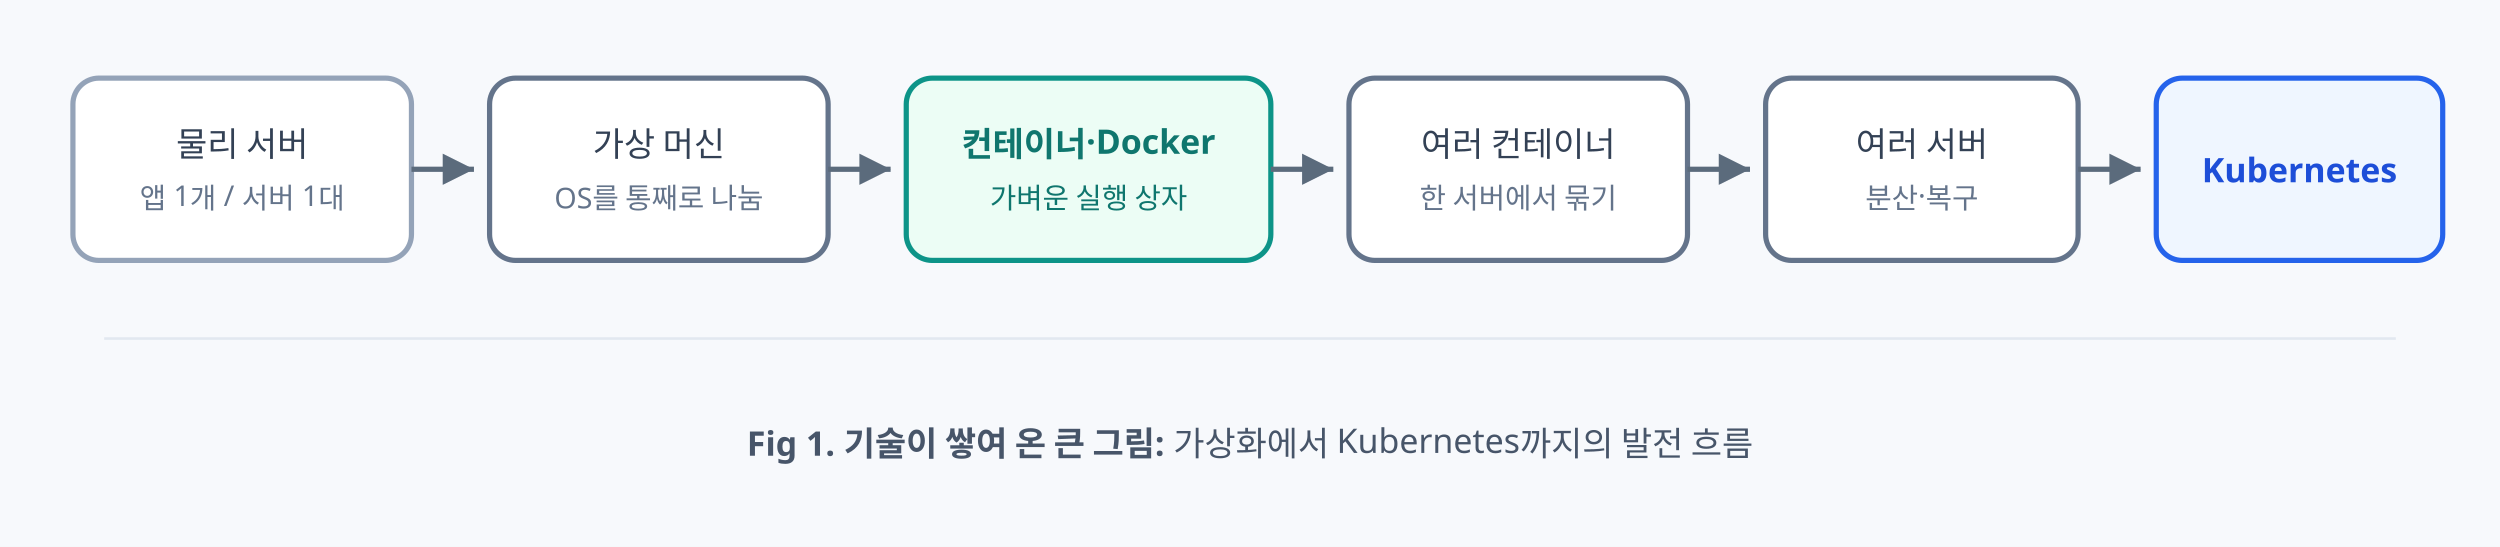
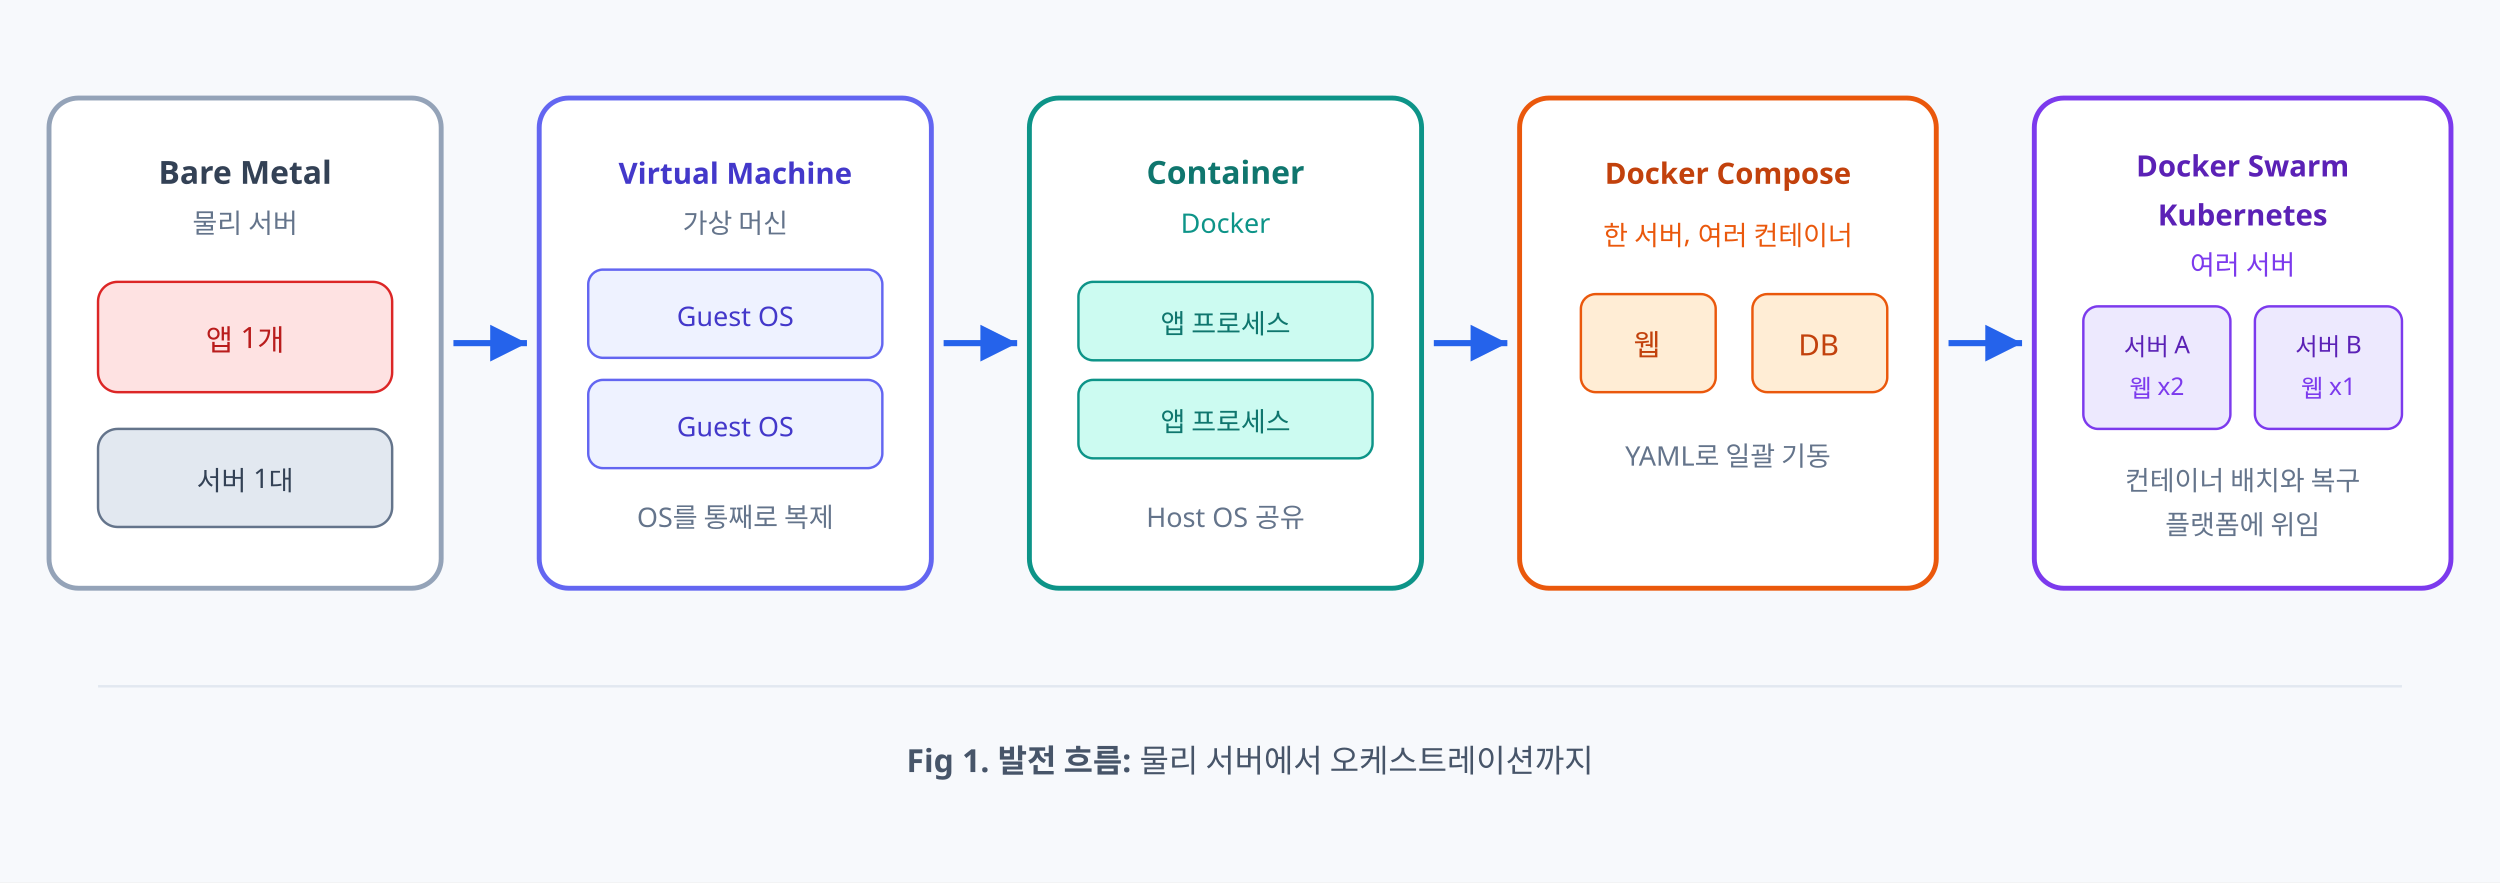
- <svg xmlns="http://www.w3.org/2000/svg" width="960" height="210" viewBox="0 0 960 210">
-   <rect width="960" height="210" fill="#F7F9FC" />
+ <svg xmlns="http://www.w3.org/2000/svg" width="1020" height="360" viewBox="0 0 1020 360">
+   <rect width="1020" height="360" fill="#F7F9FC" />
  <defs>
-     <marker id="arrow" markerWidth="8" markerHeight="8" refX="6" refY="3" orient="auto">
-       <path d="M0,0 L6,3 L0,6 Z" fill="#5B6B7C" />
+     <marker id="a" markerWidth="8" markerHeight="8" refX="6" refY="3" orient="auto">
+       <path d="M0,0 L6,3 L0,6 Z" fill="#2563EB" />
    </marker>
  </defs>
-   <g font-family="Apple SD Gothic Neo, Noto Sans KR, sans-serif" font-size="13" text-anchor="middle">
-     <rect x="28" y="30" width="130" height="70" rx="10" fill="#FFFFFF" stroke="#94A3B8" stroke-width="2" />
-     <text x="93" y="60" fill="#334155">물리 서버</text>
-     <text x="93" y="80" fill="#64748B" font-size="11">앱 1개 / 서버 1대</text>
-     <rect x="188" y="30" width="130" height="70" rx="10" fill="#FFFFFF" stroke="#64748B" stroke-width="2" />
-     <text x="253" y="60" fill="#334155">가상 머신</text>
-     <text x="253" y="80" fill="#64748B" font-size="11">OS를 통째로 나눔</text>
-     <rect x="348" y="30" width="140" height="70" rx="10" fill="#ECFDF5" stroke="#0D9488" stroke-width="2" />
-     <text x="418" y="60" fill="#0F766E" font-weight="600">컨테이너·Docker</text>
-     <text x="418" y="80" fill="#0F766E" font-size="11">가벼운 실행 상자</text>
-     <rect x="518" y="30" width="130" height="70" rx="10" fill="#FFFFFF" stroke="#64748B" stroke-width="2" />
-     <text x="583" y="60" fill="#334155">여러 컨테이너</text>
-     <text x="583" y="80" fill="#64748B" font-size="11">한 서버에서 묶기</text>
-     <rect x="678" y="30" width="120" height="70" rx="10" fill="#FFFFFF" stroke="#64748B" stroke-width="2" />
-     <text x="738" y="60" fill="#334155">여러 서버</text>
-     <text x="738" y="80" fill="#64748B" font-size="11">분산·복구</text>
-     <rect x="828" y="30" width="110" height="70" rx="10" fill="#EFF6FF" stroke="#2563EB" stroke-width="2" />
-     <text x="883" y="70" fill="#1D4ED8" font-weight="600">Kubernetes</text>
-   </g>
-   <g stroke="#5B6B7C" stroke-width="2" fill="none" marker-end="url(#arrow)">
-     <line x1="158" y1="65" x2="182" y2="65" />
-     <line x1="318" y1="65" x2="342" y2="65" />
-     <line x1="488" y1="65" x2="512" y2="65" />
-     <line x1="648" y1="65" x2="672" y2="65" />
-     <line x1="798" y1="65" x2="822" y2="65" />
-   </g>
-   <line x1="40" y1="130" x2="920" y2="130" stroke="#E2E8F0" stroke-width="1" />
-   <text x="480" y="175" text-anchor="middle" font-family="Apple SD Gothic Neo, Noto Sans KR, sans-serif" font-size="13" fill="#475569">
-     <tspan font-weight="600">Fig 1. 기술이 쌓여 온 큰 그림:</tspan>
-     <tspan> 가상화에서 Kubernetes까지의 발전 흐름</tspan>
+   <rect x="20" y="40" width="160" height="200" rx="12" fill="#FFFFFF" stroke="#94A3B8" stroke-width="2" />
+   <text x="100" y="75" text-anchor="middle" font-family="Apple SD Gothic Neo, Noto Sans KR, sans-serif" font-size="13" fill="#334155" font-weight="600">Bare Metal</text>
+   <text x="100" y="95" text-anchor="middle" font-family="Apple SD Gothic Neo, Noto Sans KR, sans-serif" font-size="11" fill="#64748B">물리 서버</text>
+   <rect x="40" y="115" width="120" height="45" rx="8" fill="#FEE2E2" stroke="#DC2626" />
+   <text x="100" y="143" text-anchor="middle" font-family="Apple SD Gothic Neo, Noto Sans KR, sans-serif" font-size="12" fill="#B91C1C">앱 1개</text>
+   <rect x="40" y="175" width="120" height="40" rx="8" fill="#E2E8F0" stroke="#64748B" />
+   <text x="100" y="200" text-anchor="middle" font-family="Apple SD Gothic Neo, Noto Sans KR, sans-serif" font-size="11" fill="#334155">서버 1대</text>
+   <path d="M185 140 H215" fill="none" stroke="#2563EB" stroke-width="2.5" marker-end="url(#a)" />
+   <rect x="220" y="40" width="160" height="200" rx="12" fill="#FFFFFF" stroke="#6366F1" stroke-width="2" />
+   <text x="300" y="75" text-anchor="middle" font-family="Apple SD Gothic Neo, Noto Sans KR, sans-serif" font-size="12" fill="#4338CA" font-weight="600">Virtual Machine</text>
+   <text x="300" y="95" text-anchor="middle" font-family="Apple SD Gothic Neo, Noto Sans KR, sans-serif" font-size="11" fill="#64748B">가상 머신</text>
+   <rect x="240" y="110" width="120" height="36" rx="6" fill="#EEF2FF" stroke="#6366F1" />
+   <text x="300" y="133" text-anchor="middle" font-family="Apple SD Gothic Neo, Noto Sans KR, sans-serif" font-size="11" fill="#4338CA">Guest OS</text>
+   <rect x="240" y="155" width="120" height="36" rx="6" fill="#EEF2FF" stroke="#6366F1" />
+   <text x="300" y="178" text-anchor="middle" font-family="Apple SD Gothic Neo, Noto Sans KR, sans-serif" font-size="11" fill="#4338CA">Guest OS</text>
+   <text x="300" y="215" text-anchor="middle" font-family="Apple SD Gothic Neo, Noto Sans KR, sans-serif" font-size="11" fill="#64748B">OS를 통째로 복제</text>
+   <path d="M385 140 H415" fill="none" stroke="#2563EB" stroke-width="2.5" marker-end="url(#a)" />
+   <rect x="420" y="40" width="160" height="200" rx="12" fill="#FFFFFF" stroke="#0D9488" stroke-width="2" />
+   <text x="500" y="75" text-anchor="middle" font-family="Apple SD Gothic Neo, Noto Sans KR, sans-serif" font-size="13" fill="#0F766E" font-weight="600">Container</text>
+   <text x="500" y="95" text-anchor="middle" font-family="Apple SD Gothic Neo, Noto Sans KR, sans-serif" font-size="11" fill="#0D9488">Docker</text>
+   <rect x="440" y="115" width="120" height="32" rx="6" fill="#CCFBF1" stroke="#0D9488" />
+   <text x="500" y="136" text-anchor="middle" font-family="Apple SD Gothic Neo, Noto Sans KR, sans-serif" font-size="11" fill="#0F766E">앱 프로세스</text>
+   <rect x="440" y="155" width="120" height="32" rx="6" fill="#CCFBF1" stroke="#0D9488" />
+   <text x="500" y="176" text-anchor="middle" font-family="Apple SD Gothic Neo, Noto Sans KR, sans-serif" font-size="11" fill="#0F766E">앱 프로세스</text>
+   <text x="500" y="215" text-anchor="middle" font-family="Apple SD Gothic Neo, Noto Sans KR, sans-serif" font-size="11" fill="#64748B">Host OS 공유</text>
+   <path d="M585 140 H615" fill="none" stroke="#2563EB" stroke-width="2.5" marker-end="url(#a)" />
+   <rect x="620" y="40" width="170" height="200" rx="12" fill="#FFFFFF" stroke="#EA580C" stroke-width="2" />
+   <text x="705" y="75" text-anchor="middle" font-family="Apple SD Gothic Neo, Noto Sans KR, sans-serif" font-size="12" fill="#C2410C" font-weight="600">Docker Compose</text>
+   <text x="705" y="100" text-anchor="middle" font-family="Apple SD Gothic Neo, Noto Sans KR, sans-serif" font-size="11" fill="#EA580C">한 서버, 여러 컨테이너</text>
+   <rect x="645" y="120" width="55" height="40" rx="6" fill="#FFEDD5" stroke="#EA580C" />
+   <text x="672" y="145" text-anchor="middle" font-family="Apple SD Gothic Neo, Noto Sans KR, sans-serif" font-size="12" fill="#C2410C">웹</text>
+   <rect x="715" y="120" width="55" height="40" rx="6" fill="#FFEDD5" stroke="#EA580C" />
+   <text x="742" y="145" text-anchor="middle" font-family="Apple SD Gothic Neo, Noto Sans KR, sans-serif" font-size="12" fill="#C2410C">DB</text>
+   <text x="705" y="190" text-anchor="middle" font-family="Apple SD Gothic Neo, Noto Sans KR, sans-serif" font-size="11" fill="#64748B">YAML로 일괄 기동</text>
+   <path d="M795 140 H825" fill="none" stroke="#2563EB" stroke-width="2.5" marker-end="url(#a)" />
+   <rect x="830" y="40" width="170" height="200" rx="12" fill="#FFFFFF" stroke="#7C3AED" stroke-width="2" />
+   <text x="915" y="72" text-anchor="middle" font-family="Apple SD Gothic Neo, Noto Sans KR, sans-serif" font-size="12" fill="#5B21B6" font-weight="600">Docker Swarm</text>
+   <text x="915" y="92" text-anchor="middle" font-family="Apple SD Gothic Neo, Noto Sans KR, sans-serif" font-size="12" fill="#5B21B6" font-weight="600">Kubernetes</text>
+   <text x="915" y="112" text-anchor="middle" font-family="Apple SD Gothic Neo, Noto Sans KR, sans-serif" font-size="11" fill="#7C3AED">여러 서버</text>
+   <rect x="850" y="125" width="60" height="50" rx="6" fill="#EDE9FE" stroke="#7C3AED" />
+   <text x="880" y="145" text-anchor="middle" font-family="Apple SD Gothic Neo, Noto Sans KR, sans-serif" font-size="10" fill="#5B21B6">서버 A</text>
+   <text x="880" y="162" text-anchor="middle" font-family="Apple SD Gothic Neo, Noto Sans KR, sans-serif" font-size="10" fill="#7C3AED">웹 x2</text>
+   <rect x="920" y="125" width="60" height="50" rx="6" fill="#EDE9FE" stroke="#7C3AED" />
+   <text x="950" y="145" text-anchor="middle" font-family="Apple SD Gothic Neo, Noto Sans KR, sans-serif" font-size="10" fill="#5B21B6">서버 B</text>
+   <text x="950" y="162" text-anchor="middle" font-family="Apple SD Gothic Neo, Noto Sans KR, sans-serif" font-size="10" fill="#7C3AED">웹 x1</text>
+   <text x="915" y="200" text-anchor="middle" font-family="Apple SD Gothic Neo, Noto Sans KR, sans-serif" font-size="11" fill="#64748B">컨테이너 배치와 복구</text>
+   <text x="915" y="218" text-anchor="middle" font-family="Apple SD Gothic Neo, Noto Sans KR, sans-serif" font-size="11" fill="#64748B">플랫폼에 위임</text>
+   <line x1="40" y1="280" x2="980" y2="280" stroke="#E2E8F0" stroke-width="1" />
+   <text x="510" y="315" text-anchor="middle" font-family="Apple SD Gothic Neo, Noto Sans KR, sans-serif" font-size="13" fill="#475569">
+     <tspan font-weight="600">Fig 1. 발전 흐름:</tspan>
+     <tspan> 물리 서버에서 오케스트레이션까지</tspan>
  </text>
</svg>
